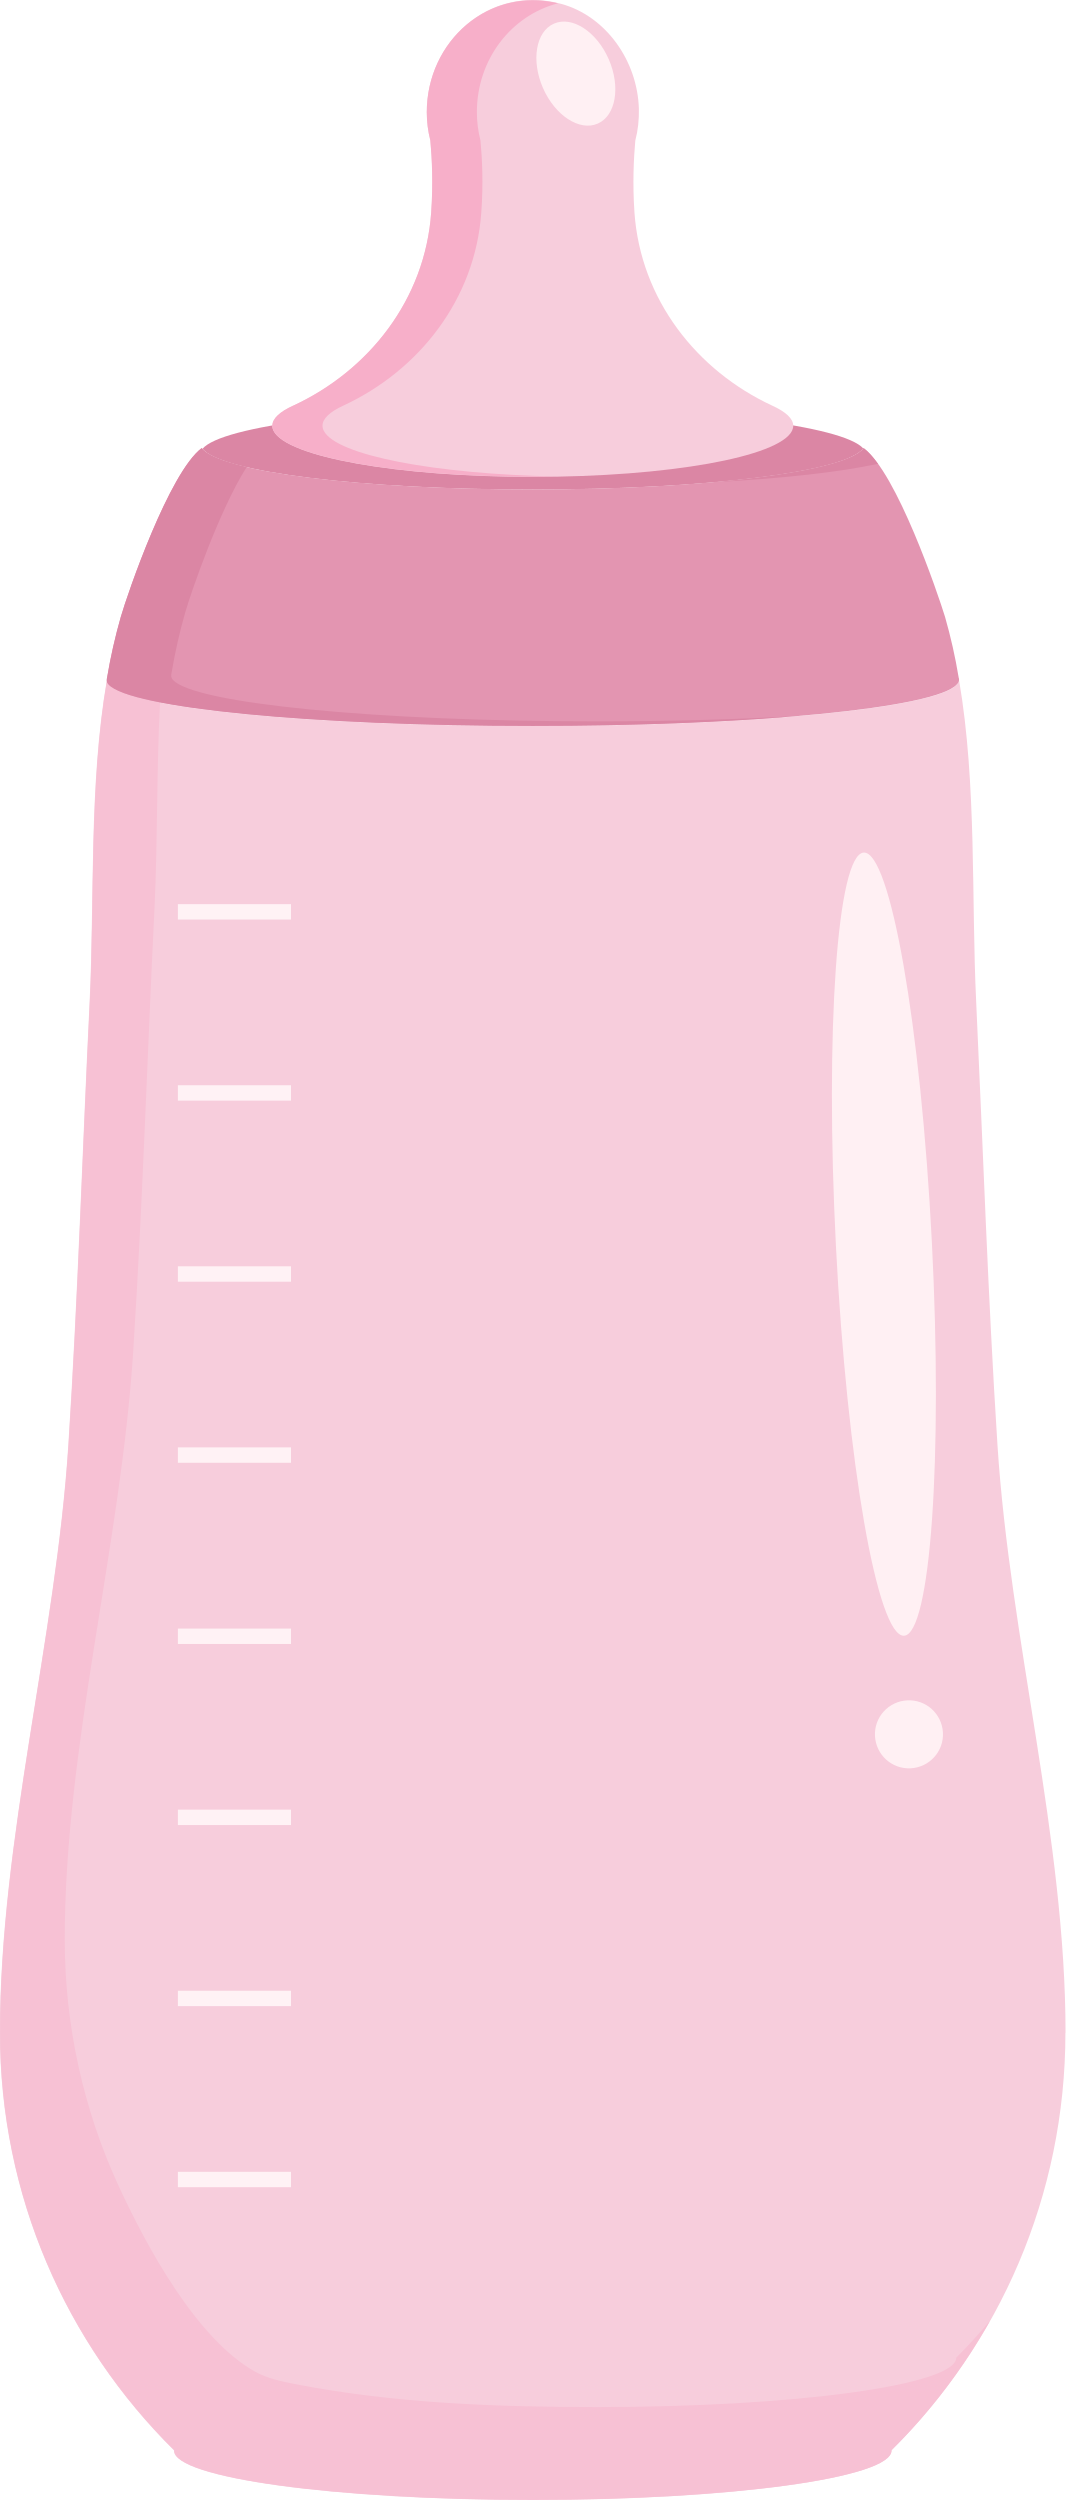
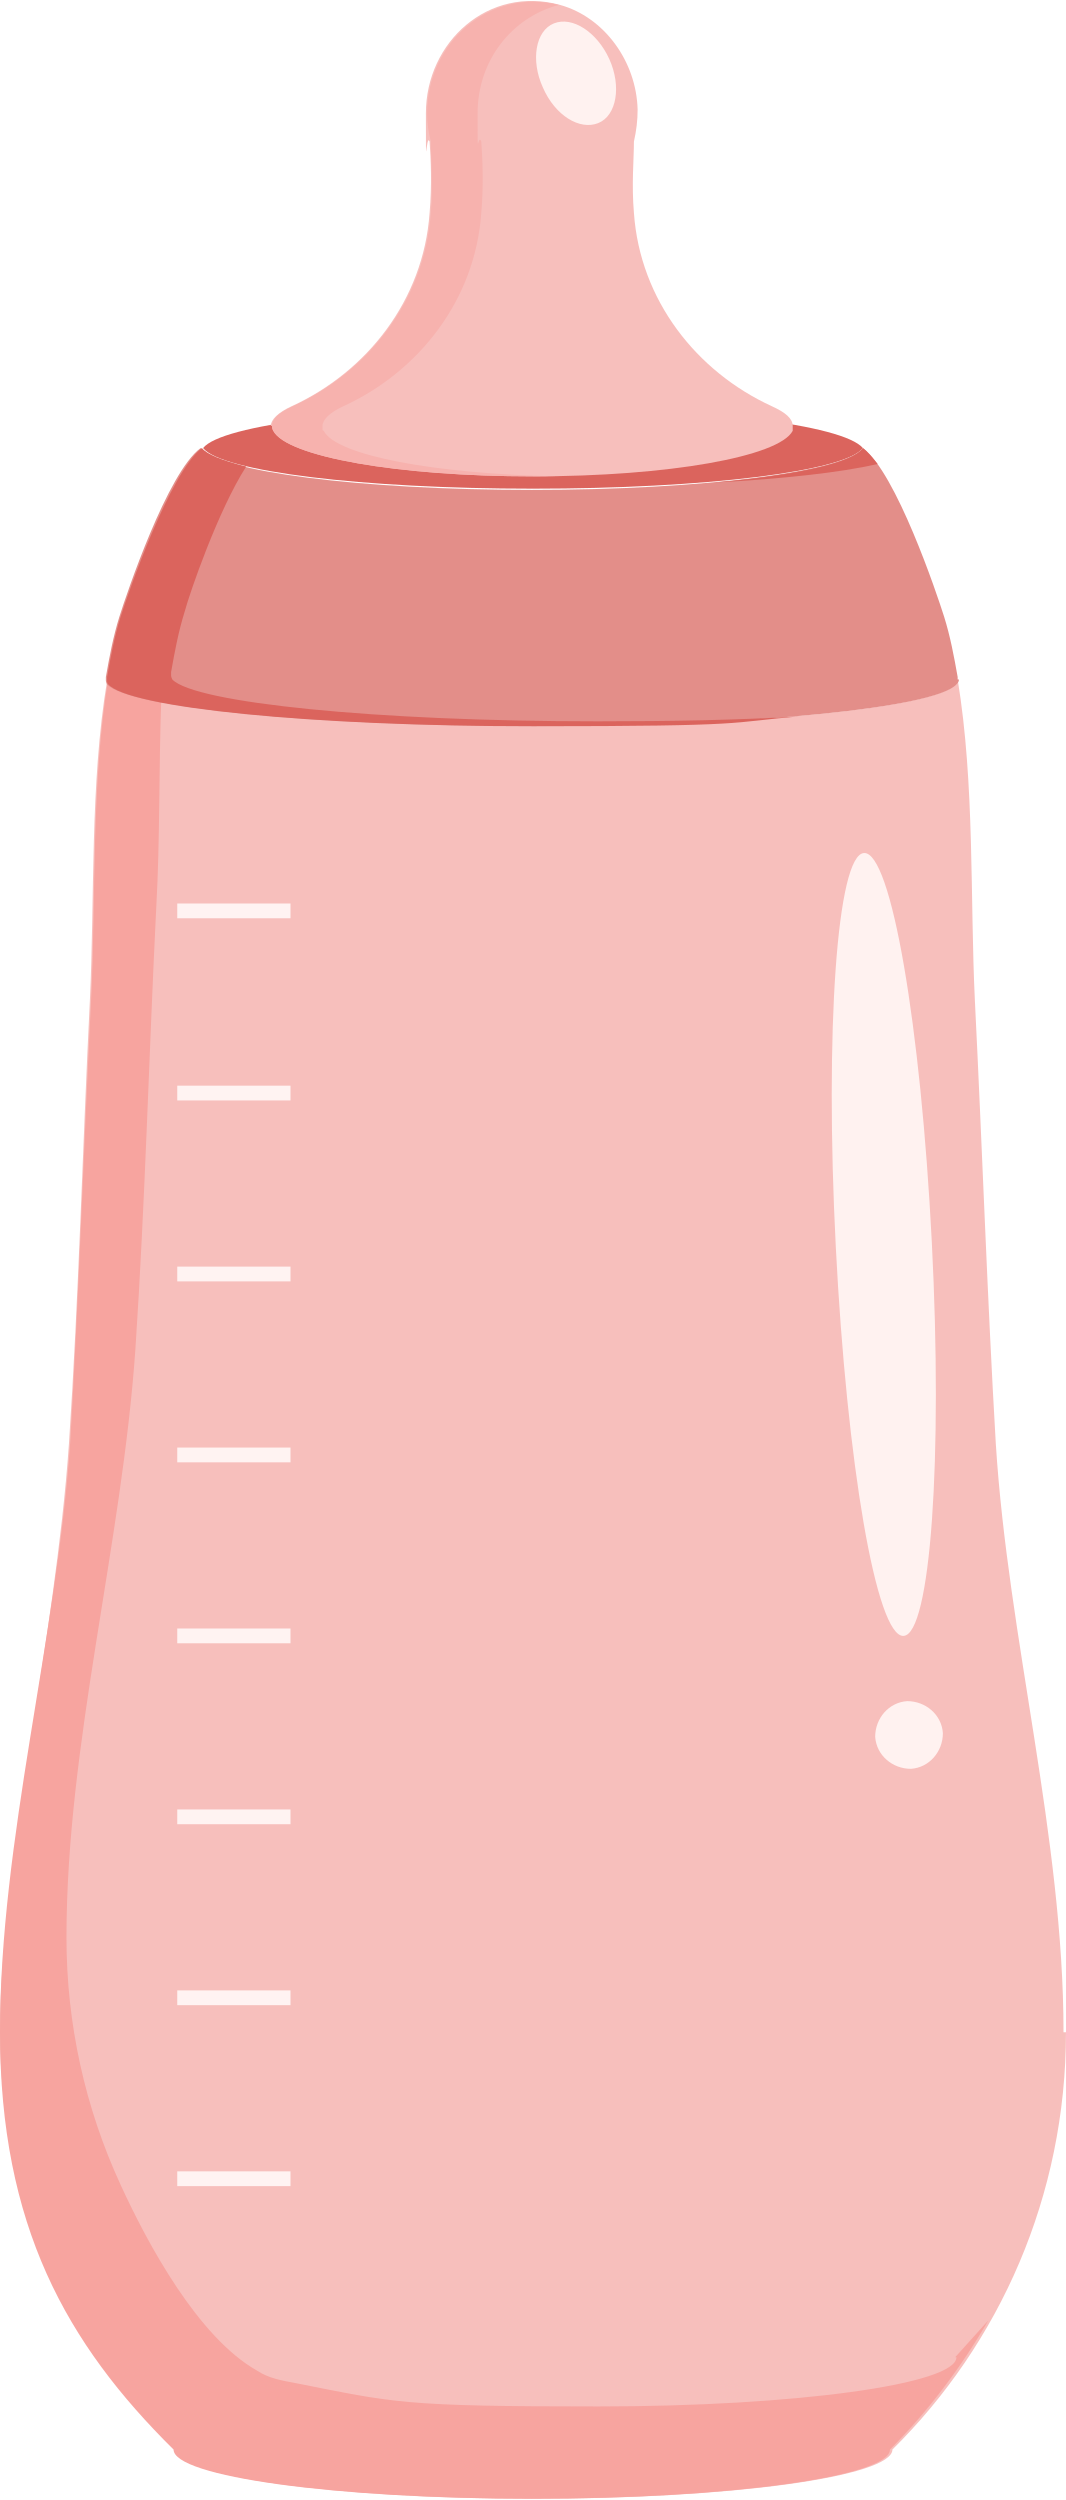
- <svg xmlns="http://www.w3.org/2000/svg" id="Capa_2" data-name="Capa 2" viewBox="0 0 86.55 203.09">
+ <svg xmlns="http://www.w3.org/2000/svg" id="Capa_2" version="1.1" viewBox="0 0 86.6 203.1">
+   <defs>
+     <style>
+       .st0 {
+         fill: #e38e89;
+       }
+ 
+       .st1 {
+         fill: #fff3f2;
+       }
+ 
+       .st2 {
+         fill: #db645d;
+       }
+ 
+       .st3 {
+         fill: #f7bfbc;
+       }
+ 
+       .st4 {
+         fill: #f7b2ae;
+       }
+ 
+       .st5 {
+         fill: #fff2f0;
+       }
+ 
+       .st6 {
+         fill: #f7a49f;
+       }
+     </style>
+   </defs>
  <g id="OBJECTS">
    <g>
-       <path d="M86.55,165.13c0,13.27-5.4,25.28-14.14,33.92v.03c0,2.22-13.06,4.01-29.14,4.01s-29.14-1.79-29.14-4.01v-.03c-8.74-8.64-14.14-20.65-14.14-33.92,0-15.74,4.54-31.95,5.56-47.75.77-12.01,1.14-24.02,1.73-36.02.4-8.3-.06-17.63,1.39-26.05,0,.09.06.22.15.31,1.73,1.91,16.48,3.36,34.45,3.36s32.72-1.45,34.45-3.36c.12-.12.19-.25.19-.37,1.45,8.46.99,17.81,1.39,26.11.56,12.01.96,24.02,1.73,36.02,1.02,15.8,5.53,32.01,5.53,47.75Z" style="fill: #f7cddc;" />
-       <path d="M77.68,191.53c0,2.22-13.06,4.01-29.14,4.01-8.23,0-16.54-.3-24.64-1.88-1.08-.21-2.18-.45-3.15-.98-4.81-2.67-8.87-10.26-11.09-15.05-2.9-6.27-4.4-13.15-4.4-20.06,0-15.74,4.54-31.95,5.56-47.75.77-12.01,1.14-24.02,1.73-36.02.26-5.33.16-11.09.45-16.75-2.22-.43-3.69-.92-4.16-1.44-.09-.09-.15-.22-.15-.31-1.45,8.43-.99,17.75-1.39,26.05-.59,12.01-.96,24.02-1.73,36.02-1.02,15.8-5.56,32.01-5.56,47.75,0,13.27,5.4,25.28,14.14,33.92v.03c0,2.22,13.06,4.01,29.14,4.01s29.14-1.79,29.14-4.01v-.03c3.13-3.09,5.8-6.63,7.98-10.49-.87,1.02-1.77,2.02-2.72,2.97Z" style="fill: #f7c1d4;" />
-       <path d="M70.13,36.43c-1.44,1.93-12.94,3.34-26.85,3.34s-25.3-1.41-26.83-3.31c1.55-1.87,12.94-3.31,26.83-3.31s25.21,1.44,26.85,3.28Z" style="fill: #db86a4;" />
-       <path d="M77.91,55.24c0,.12-.06.25-.19.37-1.73,1.91-16.48,3.36-34.45,3.36s-32.72-1.45-34.45-3.36c-.09-.09-.15-.22-.15-.31s0-.19.03-.28c.28-1.67.65-3.3,1.11-4.91.56-1.91,3.92-11.7,6.57-13.71,1.36,1.91,12.87,3.36,26.89,3.36s25.53-1.45,26.89-3.36c2.69,2.01,6.02,11.79,6.61,13.71.46,1.61.83,3.24,1.11,4.94.03.06.03.12.03.19Z" style="fill: #e395b1;" />
+       <path class="st3" d="M86.6,165.1c0,13.3-5.4,25.3-14.1,33.9h0c0,2.2-13.1,4-29.1,4s-29.1-1.8-29.1-4h0C5.4,190.4,0,178.4,0,165.1s4.5-31.9,5.6-47.8c.8-12,1.1-24,1.7-36,.4-8.3,0-17.6,1.4-26,0,0,0,.2.1.3,1.7,1.9,16.5,3.4,34.4,3.4s32.7-1.5,34.4-3.4c.1-.1.2-.2.2-.4,1.4,8.5,1,17.8,1.4,26.1.6,12,1,24,1.7,36,1,15.8,5.5,32,5.5,47.8h0Z" />
+       <path class="st6" d="M77.7,191.5c0,2.2-13.1,4-29.1,4s-16.5-.3-24.6-1.9c-1.1-.2-2.2-.4-3.1-1-4.8-2.7-8.9-10.3-11.1-15.1-2.9-6.3-4.4-13.1-4.4-20.1,0-15.7,4.5-31.9,5.6-47.8.8-12,1.1-24,1.7-36,.3-5.3.2-11.1.4-16.8-2.2-.4-3.7-.9-4.2-1.4,0,0-.1-.2-.1-.3-1.4,8.4-1,17.8-1.4,26.1-.6,12-1,24-1.7,36C4.6,133.2,0,149.4,0,165.1s5.4,25.3,14.1,33.9h0c0,2.2,13.1,4,29.1,4s29.1-1.8,29.1-4h0c3.1-3.1,5.8-6.7,8-10.5-.9,1-1.8,2-2.7,3h0Z" />
+       <path class="st2" d="M70.1,36.4c-1.4,1.9-12.9,3.3-26.8,3.3s-25.3-1.4-26.8-3.3c1.5-1.9,12.9-3.3,26.8-3.3s25.2,1.4,26.8,3.3Z" />
+       <path class="st0" d="M77.9,55.2c0,.1,0,.2-.2.4-1.7,1.9-16.5,3.4-34.5,3.4s-32.7-1.5-34.5-3.4c0,0-.1-.2-.1-.3s0-.2,0-.3c.3-1.7.6-3.3,1.1-4.9.6-1.9,3.9-11.7,6.6-13.7,1.4,1.9,12.9,3.4,26.9,3.4s25.5-1.5,26.9-3.4c2.7,2,6,11.8,6.6,13.7.5,1.6.8,3.2,1.1,4.9,0,0,0,.1,0,.2Z" />
      <g>
-         <path d="M71.32,37.68c-.39-.54-.78-.99-1.16-1.27-.82,1.16-5.41,2.15-12.01,2.75,5.46-.29,10.07-.81,13.17-1.48Z" style="fill: #db86a4;" />
-         <path d="M48.51,58.6c-17.97,0-32.72-1.45-34.45-3.36-.09-.09-.15-.22-.15-.31s0-.19.03-.28c.28-1.67.65-3.3,1.11-4.91.45-1.55,2.73-8.23,4.99-11.8-1.96-.46-3.25-.98-3.65-1.54-2.65,2.01-6.02,11.79-6.57,13.71-.46,1.61-.83,3.24-1.11,4.91-.03.09-.03.19-.03.28s.06.22.15.31c1.73,1.91,16.48,3.36,34.45,3.36,8.18,0,15.67-.3,21.59-.81-4.87.28-10.43.44-16.35.44Z" style="fill: #db86a4;" />
+         <path class="st2" d="M71.3,37.7c-.4-.5-.8-1-1.2-1.3-.8,1.2-5.4,2.2-12,2.8,5.5-.3,10.1-.8,13.2-1.5Z" />
+         <path class="st2" d="M48.5,58.6c-18,0-32.7-1.5-34.5-3.4,0,0-.1-.2-.1-.3s0-.2,0-.3c.3-1.7.6-3.3,1.1-4.9.4-1.5,2.7-8.2,5-11.8-2-.5-3.2-1-3.6-1.5-2.6,2-6,11.8-6.6,13.7-.5,1.6-.8,3.2-1.1,4.9,0,0,0,.2,0,.3s0,.2.1.3c1.7,1.9,16.5,3.4,34.5,3.4s15.7-.3,21.6-.8c-4.9.3-10.4.4-16.3.4h0Z" />
      </g>
      <g>
-         <rect x="14.45" y="73.45" width="9.19" height="1.25" style="fill: #fff2f5;" />
-         <rect x="14.45" y="88.16" width="9.19" height="1.25" style="fill: #fff2f5;" />
-         <rect x="14.45" y="102.87" width="9.19" height="1.25" style="fill: #fff2f5;" />
-         <rect x="14.45" y="117.58" width="9.19" height="1.25" style="fill: #fff2f5;" />
-         <rect x="14.45" y="132.3" width="9.19" height="1.25" style="fill: #fff2f5;" />
-         <rect x="14.45" y="147.01" width="9.19" height="1.25" style="fill: #fff2f5;" />
-         <rect x="14.45" y="161.72" width="9.19" height="1.25" style="fill: #fff2f5;" />
-         <rect x="14.45" y="176.43" width="9.19" height="1.25" style="fill: #fff2f5;" />
+         <rect class="st1" x="14.4" y="73.4" width="9.2" height="1.2" />
+         <rect class="st1" x="14.4" y="88.2" width="9.2" height="1.2" />
+         <rect class="st1" x="14.4" y="102.9" width="9.2" height="1.2" />
+         <rect class="st1" x="14.4" y="117.6" width="9.2" height="1.2" />
+         <rect class="st1" x="14.4" y="132.3" width="9.2" height="1.2" />
+         <rect class="st1" x="14.4" y="147" width="9.2" height="1.2" />
+         <rect class="st1" x="14.4" y="161.7" width="9.2" height="1.2" />
+         <rect class="st1" x="14.4" y="176.4" width="9.2" height="1.2" />
      </g>
      <g>
-         <path d="M75.7,100.87c.9,17.57-.11,31.9-2.26,32.01-2.15.11-4.63-14.04-5.53-31.61-.9-17.57.11-31.9,2.26-32.01,2.15-.11,4.63,14.04,5.53,31.61Z" style="fill: #fff0f3;" />
-         <path d="M76.6,140.75c.08,1.52-1.09,2.82-2.62,2.9-1.52.08-2.82-1.09-2.9-2.62-.08-1.52,1.09-2.82,2.62-2.9,1.52-.08,2.82,1.09,2.9,2.62Z" style="fill: #fff0f3;" />
+         <path class="st5" d="M75.7,100.9c.9,17.6-.1,31.9-2.3,32s-4.6-14-5.5-31.6.1-31.9,2.3-32c2.2-.1,4.6,14,5.5,31.6Z" />
+         <path class="st5" d="M76.6,140.8c0,1.5-1.1,2.8-2.6,2.9-1.5,0-2.8-1.1-2.9-2.6,0-1.5,1.1-2.8,2.6-2.9,1.5,0,2.8,1.1,2.9,2.6Z" />
      </g>
      <g>
-         <path d="M22.12,34.59c0,.14.03.27.1.41,1.07,2.13,10.07,3.74,21.06,3.74s19.99-1.61,21.06-3.74c.06-.14.1-.27.1-.41,0-.58-.6-1.13-1.69-1.63-6.14-2.84-10.72-8.63-11.21-15.71-.16-2.34-.06-4.38.07-5.83.22-.85.31-1.69.29-2.59-.12-3.92-2.7-7.52-6.29-8.51-5.76-1.59-10.94,2.96-10.94,8.8,0,.79.1,1.54.29,2.3.14,1.45.24,3.5.07,5.83-.49,7.08-5.07,12.86-11.21,15.71-1.09.5-1.69,1.06-1.69,1.63Z" style="fill: #f7cddc;" />
-         <path d="M23.82,32.95c6.14-2.84,10.72-8.63,11.21-15.71.16-2.34.06-4.38-.07-5.83-.19-.75-.29-1.51-.29-2.3,0-5.74,5.01-10.21,10.66-8.84-3.78.97-6.59,4.54-6.59,8.84,0,.79.1,1.54.29,2.3.14,1.45.24,3.5.07,5.83-.49,7.08-5.07,12.86-11.21,15.71-1.09.5-1.69,1.06-1.69,1.63,0,.14.03.27.1.41,1,1.99,8.98,3.53,19.02,3.72-.67.01-1.35.02-2.04.02-10.98,0-19.99-1.61-21.06-3.74-.06-.14-.1-.27-.1-.41,0-.58.6-1.13,1.69-1.63Z" style="fill: #f7afc9;" />
-         <path d="M49.45,4.81c.98,2.24.58,4.59-.89,5.23-1.47.65-3.47-.65-4.45-2.89-.98-2.24-.58-4.59.89-5.23,1.48-.65,3.47.65,4.45,2.89Z" style="fill: #fff0f3;" />
+         <path class="st3" d="M22.1,34.6c0,.1,0,.3.1.4,1.1,2.1,10.1,3.7,21.1,3.7s20-1.6,21.1-3.7c0-.1,0-.3,0-.4,0-.6-.6-1.1-1.7-1.6-6.1-2.8-10.7-8.6-11.2-15.7-.2-2.3,0-4.4,0-5.8.2-.9.3-1.7.3-2.6-.1-3.9-2.7-7.5-6.3-8.5-5.8-1.6-10.9,3-10.9,8.8s0,1.5.3,2.3c.1,1.4.2,3.5,0,5.8-.5,7.1-5.1,12.9-11.2,15.7-1.1.5-1.7,1.1-1.7,1.6h0Z" />
+         <path class="st4" d="M23.8,33c6.1-2.8,10.7-8.6,11.2-15.7.2-2.3,0-4.4,0-5.8-.2-.8-.3-1.5-.3-2.3,0-5.7,5-10.2,10.7-8.8-3.8,1-6.6,4.5-6.6,8.8s0,1.5.3,2.3c.1,1.4.2,3.5,0,5.8-.5,7.1-5.1,12.9-11.2,15.7-1.1.5-1.7,1.1-1.7,1.6s0,.3.1.4c1,2,9,3.5,19,3.7-.7,0-1.3,0-2,0-11,0-20-1.6-21.1-3.7,0-.1-.1-.3-.1-.4,0-.6.6-1.1,1.7-1.6h0Z" />
+         <path class="st5" d="M49.5,4.8c1,2.2.6,4.6-.9,5.2-1.5.6-3.5-.6-4.5-2.9-1-2.2-.6-4.6.9-5.2,1.5-.6,3.5.7,4.5,2.9Z" />
      </g>
    </g>
  </g>
</svg>
